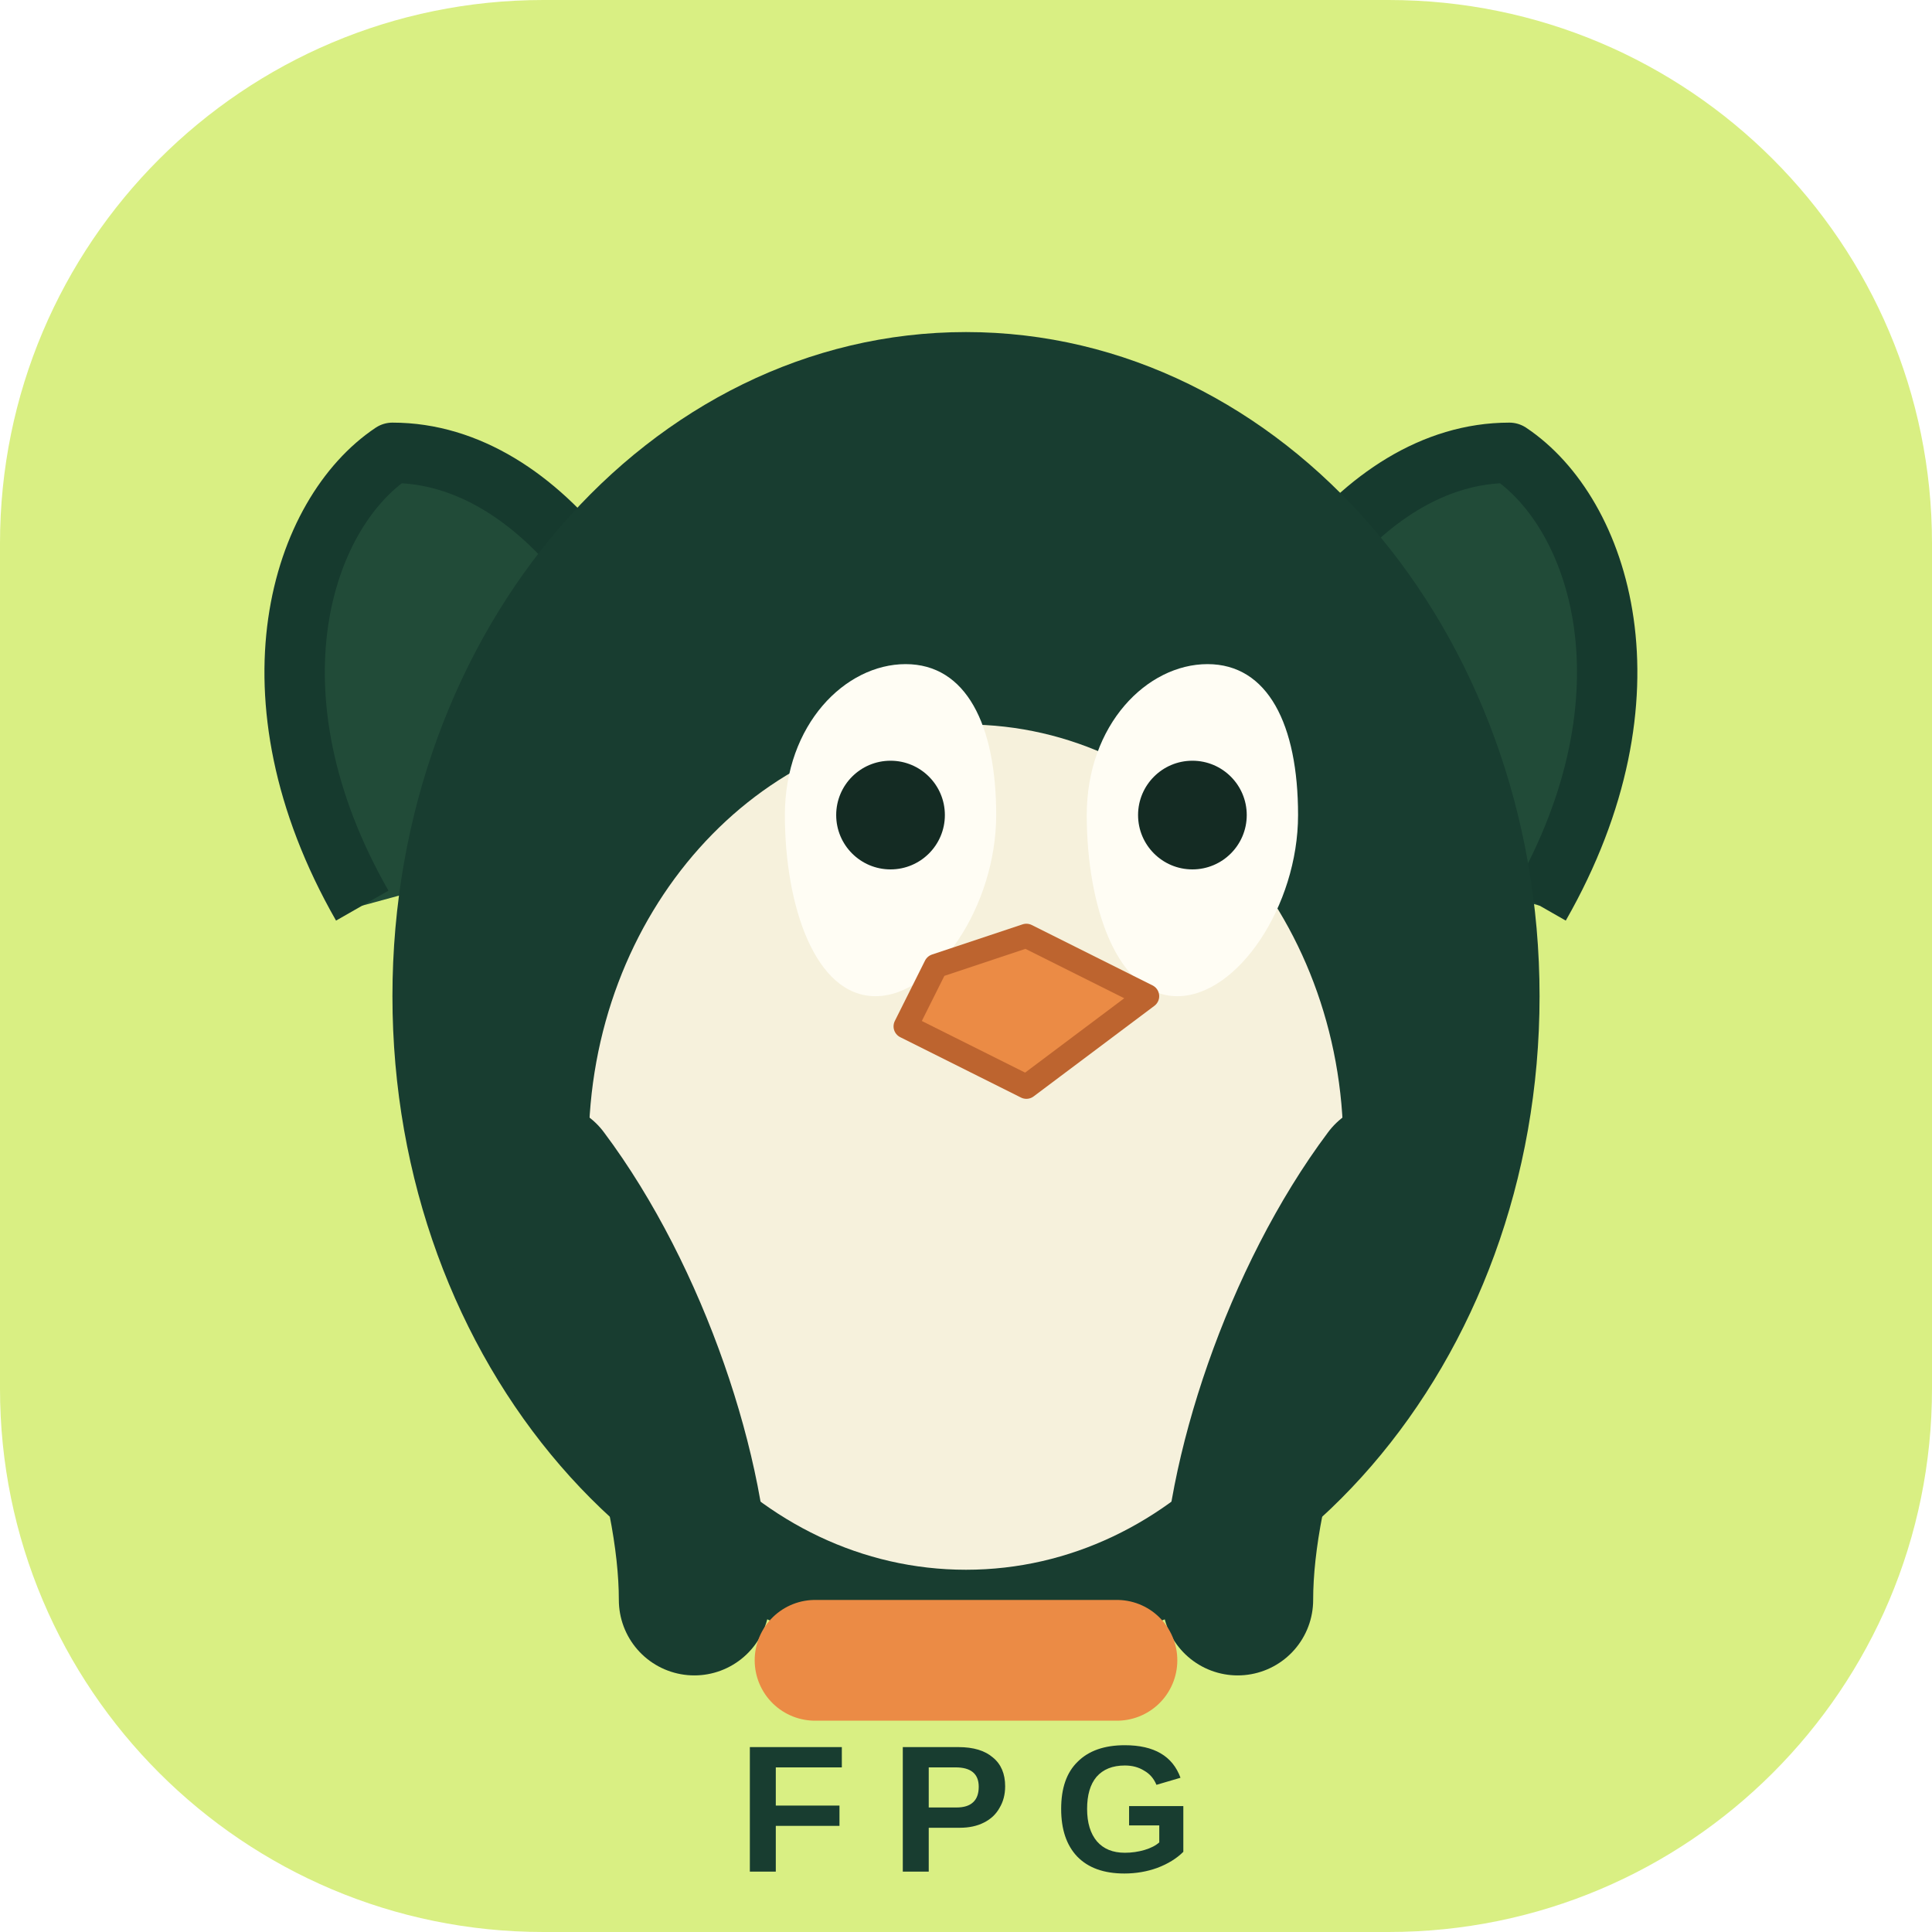
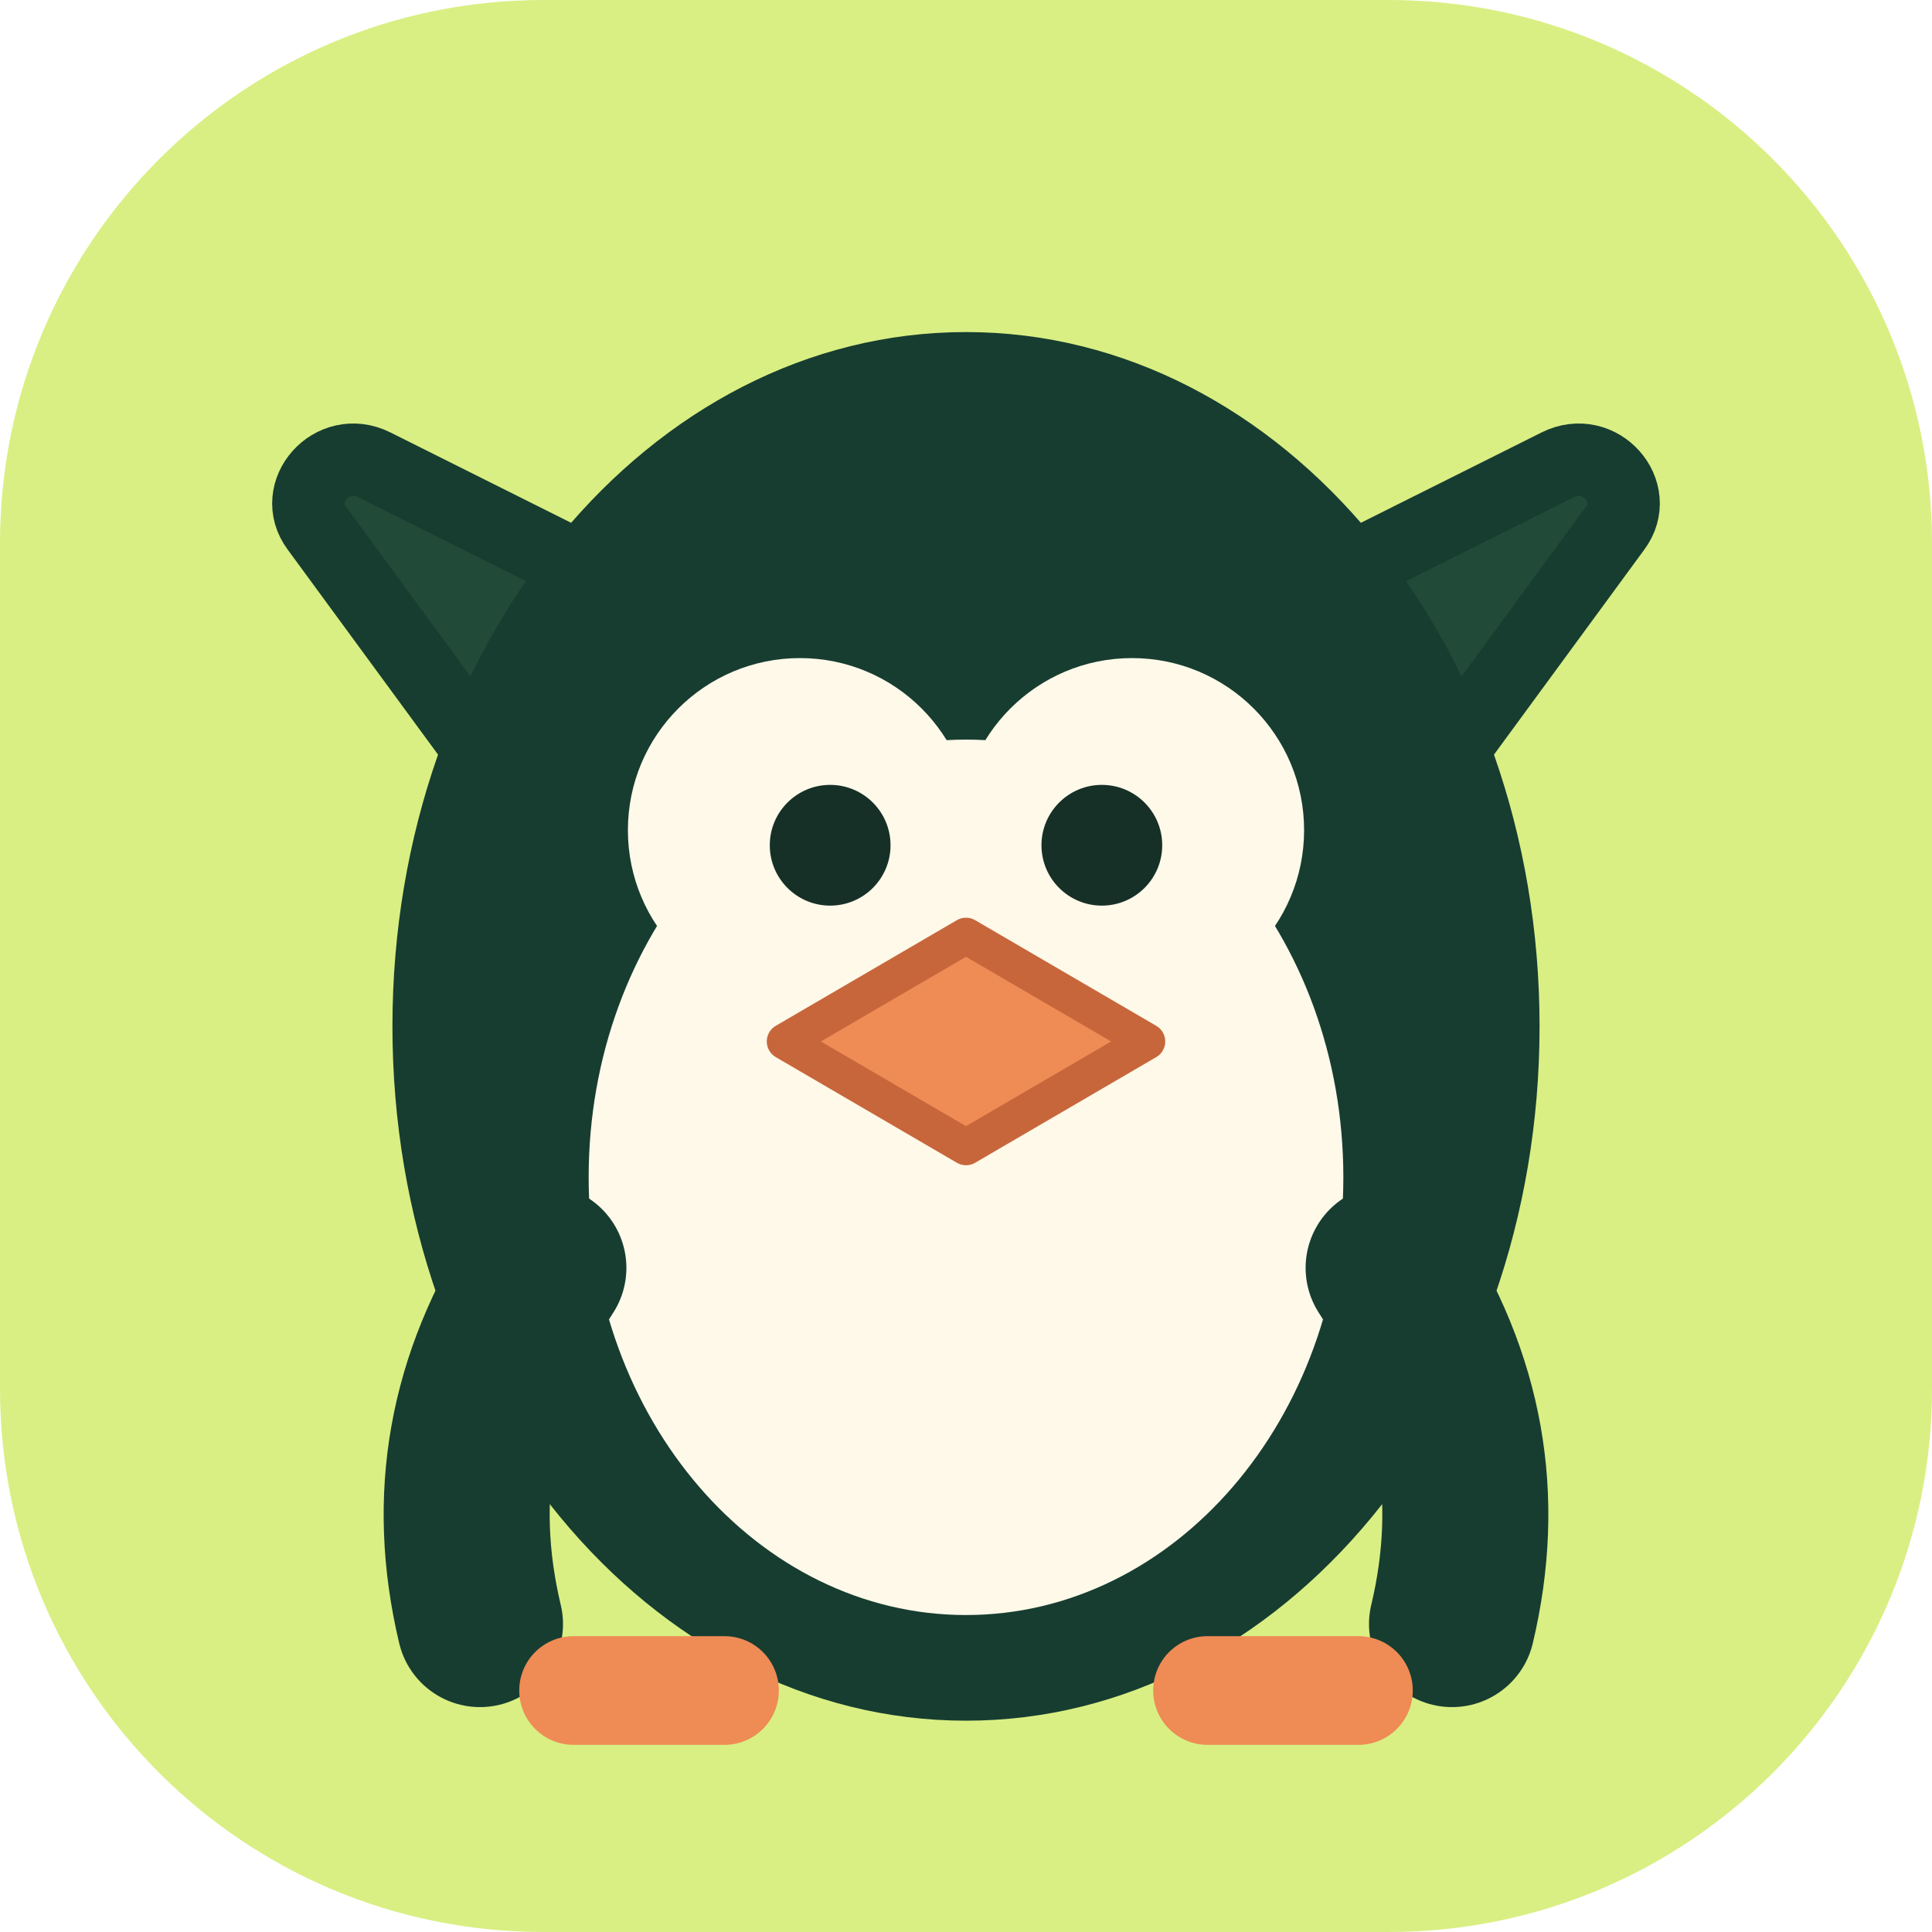
- <svg xmlns="http://www.w3.org/2000/svg" viewBox="0 0 64 64" role="img" aria-labelledby="title">
+ <svg xmlns="http://www.w3.org/2000/svg" viewBox="0 0 64 64" role="img" aria-labelledby="title desc">
  <rect width="64" height="64" rx="18" fill="#d9ef83" />
-   <path d="M12 30c-4-7-2-13 1-15 5 0 9 6 10 12m28 3c4-7 2-13-1-15-5 0-9 6-10 12" fill="#214b38" stroke="#163a2e" stroke-width="2" stroke-linejoin="round" />
-   <ellipse cx="32" cy="33" rx="19" ry="22" fill="#183d30" />
-   <ellipse cx="32" cy="38" rx="12.5" ry="14" fill="#f6f1dc" />
-   <path d="M26 27c0-3 2-5 4-5s3 2 3 5-2 6-4 6-3-3-3-6Zm10 0c0-3 2-5 4-5s3 2 3 5-2 6-4 6-3-3-3-6Z" fill="#fffdf4" />
-   <circle cx="29.5" cy="27" r="1.8" fill="#142b23" />
-   <circle cx="39.5" cy="27" r="1.8" fill="#142b23" />
-   <path d="m31 32 3-1 4 2-4 3-4-2Z" fill="#eb8b45" stroke="#bd642f" stroke-width=".8" stroke-linejoin="round" />
-   <path d="M18 39c3 4 5 10 5 14m23-14c-3 4-5 10-5 14" fill="none" stroke="#183d30" stroke-width="5" stroke-linecap="round" />
-   <path d="M27 55h10" stroke="#eb8b45" stroke-width="4" stroke-linecap="round" />
-   <text x="32" y="62" fill="#183d30" font-family="Arial,sans-serif" font-size="6" font-weight="900" letter-spacing="1.4" text-anchor="middle">FPG</text>
+   <path d="M16 25 10.5 17.5c-.9-1.2.5-2.8 1.9-2.1l8.2 4.1M48 25l5.5-7.5c.9-1.2-.5-2.8-1.9-2.1l-8.2 4.1" fill="#214b38" stroke="#173d31" stroke-width="2.4" stroke-linecap="round" />
+   <ellipse cx="32" cy="34" rx="19" ry="23" fill="#173d31" />
+   <ellipse cx="32" cy="39" rx="12.5" ry="14.5" fill="#fff9e9" />
+   <circle cx="26.5" cy="27.5" r="5.7" fill="#fff9e9" />
+   <circle cx="37.5" cy="27.5" r="5.7" fill="#fff9e9" />
+   <circle cx="27.5" cy="28" r="2" fill="#173027" />
+   <circle cx="36.5" cy="28" r="2" fill="#173027" />
+   <path d="m32 31 6 3.5-6 3.5-6-3.5Z" fill="#ef8b55" stroke="#c7663b" stroke-width="1.2" stroke-linejoin="round" />
+   <path d="M18 42c-2.4 3.7-3.1 7.6-2.1 11.8M46 42c2.4 3.7 3.1 7.6 2.1 11.8" fill="none" stroke="#173d31" stroke-width="5.5" stroke-linecap="round" />
+   <path d="M24 56h-5M40 56h5" stroke="#ef8b55" stroke-width="3.6" stroke-linecap="round" />
</svg>
